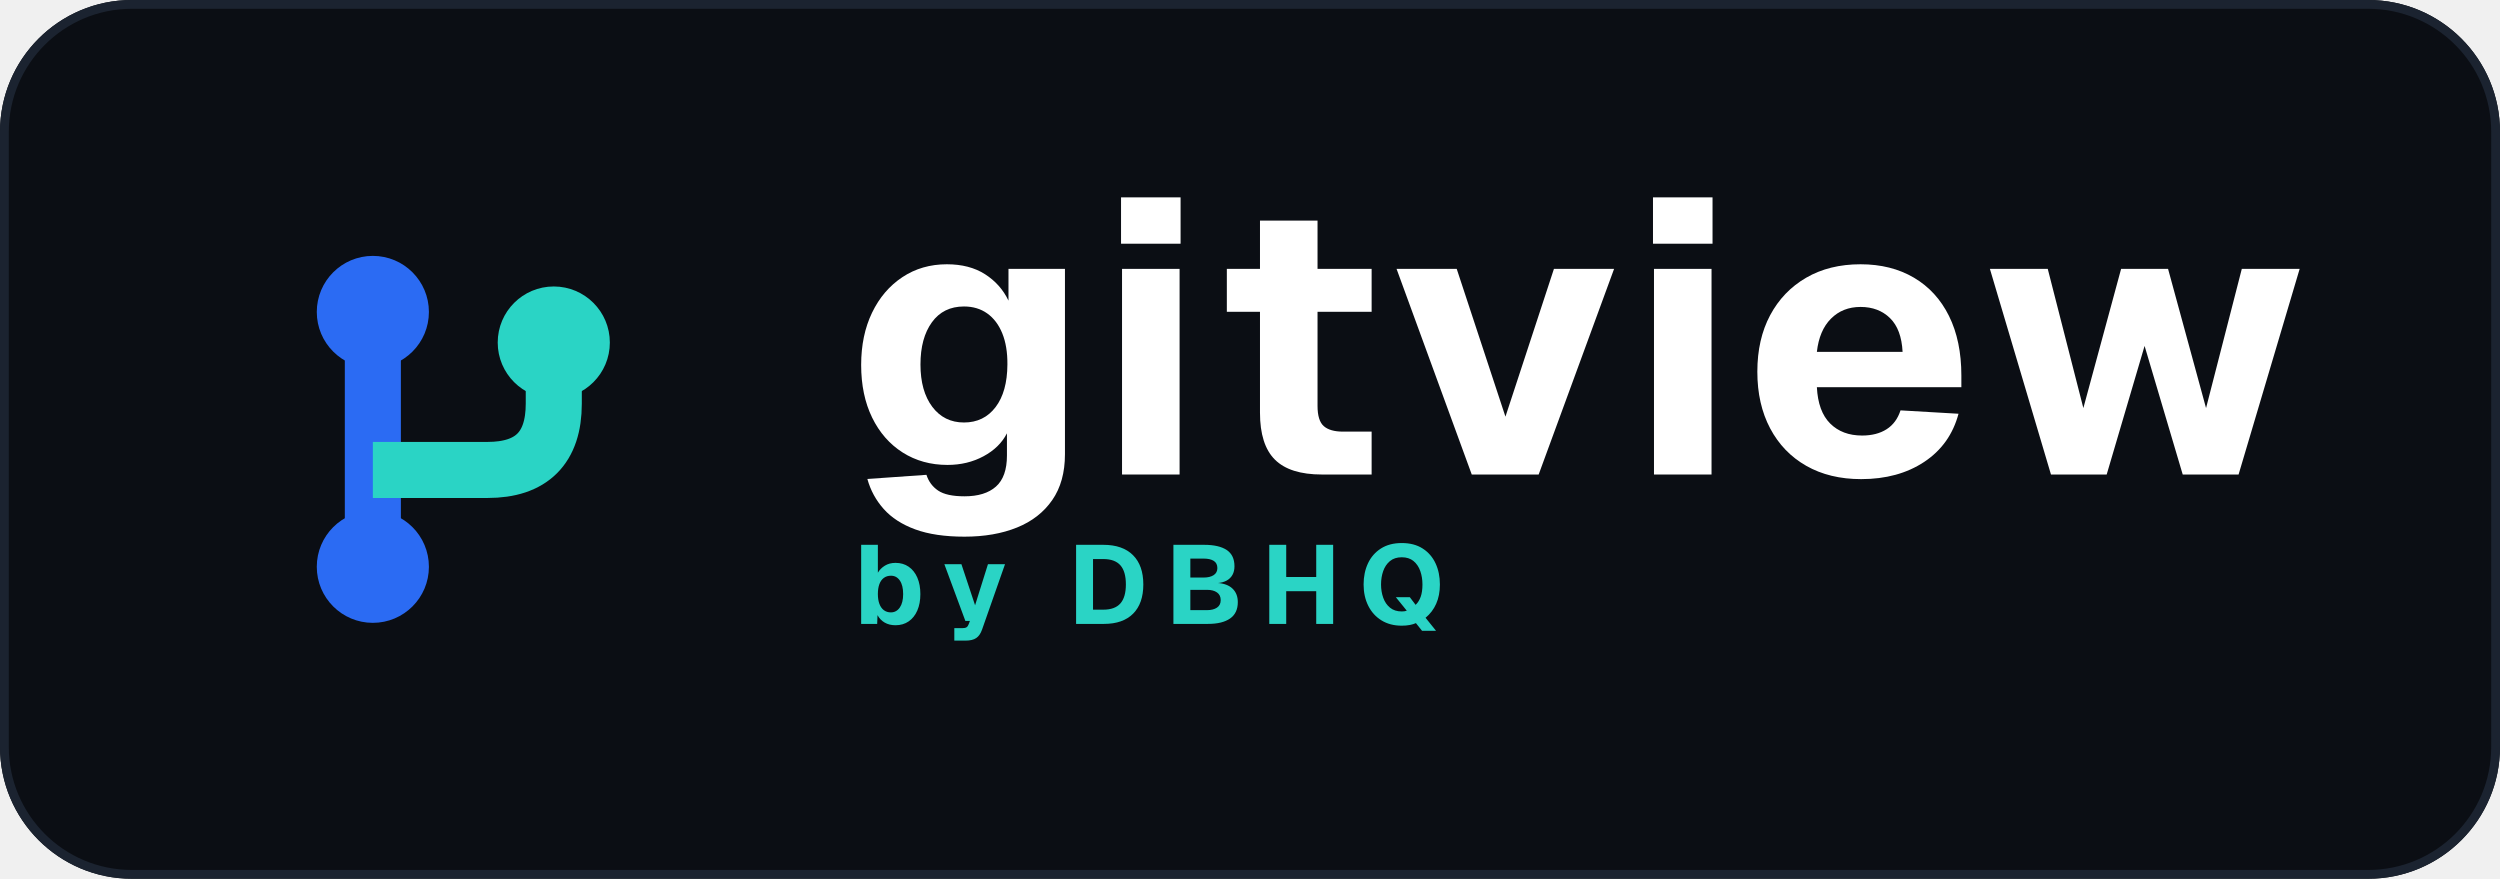
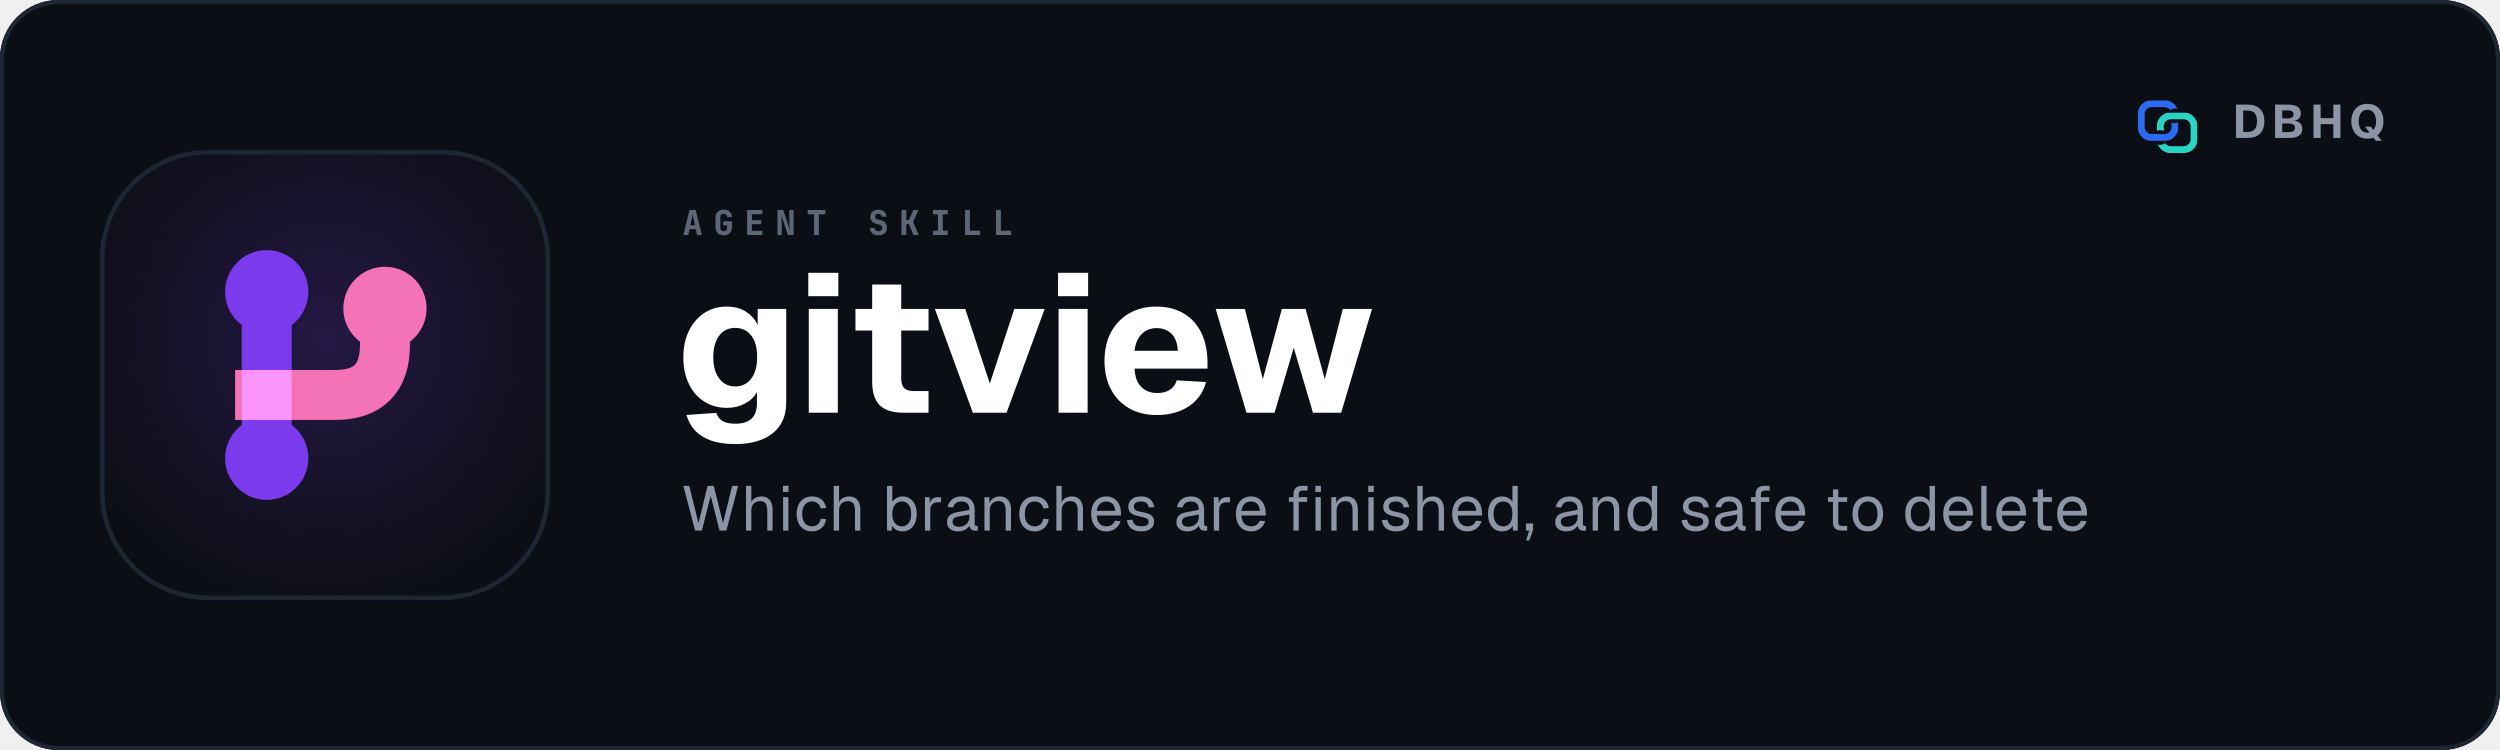
- <svg xmlns="http://www.w3.org/2000/svg" width="569" height="200" viewBox="0 0 569 200">
-   <rect width="569" height="200" rx="30" fill="#0B0E14" />
-   <rect x="1" y="1" width="567" height="198" rx="29" fill="none" stroke="#1B2330" stroke-width="2" />
-   <g transform="translate(46,42.0) scale(0.58)">
-     <rect x="56" y="50" width="22" height="100" fill="#2B6BF3" />
-     <circle cx="67" cy="50" r="22" fill="#2B6BF3" />
-     <circle cx="67" cy="150" r="22" fill="#2B6BF3" />
-     <path d="M67,112 H112 Q138,112 138,86 V74" fill="none" stroke="#2AD4C5" stroke-width="22" stroke-linejoin="round" stroke-linecap="butt" />
-     <circle cx="138" cy="62" r="22" fill="#2AD4C5" />
-   </g>
-   <g transform="translate(196,108)">
-     <g fill="#FFFFFF" transform="translate(-3.214,0) scale(0.08732,-0.08732)">
+ <svg xmlns="http://www.w3.org/2000/svg" viewBox="0 0 1200 360" width="1200" height="360">
+   <path d="M28,0 H1172 A28,28 0 0 1 1200,28 V332 A28,28 0 0 1 1172,360 H28 A28,28 0 0 1 0,332 V28 A28,28 0 0 1 28,0 Z" fill="#0B0E14" />
+   <path d="M28,1 H1172 A27,27 0 0 1 1199,28 V332 A27,27 0 0 1 1172,359 H28 A27,27 0 0 1 1,332 V28 A27,27 0 0 1 28,1 Z" fill="none" stroke="#1E2634" stroke-width="2" />
+   <g transform="translate(48,72.0) scale(1.08)">
+     <defs>
+       <radialGradient id="bloom-2551" cx="0.5" cy="0.42" r="0.62">
+         <stop offset="0" stop-color="#7C3AED" stop-opacity="0.222" />
+         <stop offset="1" stop-color="#7C3AED" stop-opacity="0" />
+       </radialGradient>
+     </defs>
+     <path d="M48,0 H152 A48,48 0 0 1 200,48 V152 A48,48 0 0 1 152,200 H48 A48,48 0 0 1 0,152 V48 A48,48 0 0 1 48,0 Z" fill="#0B0E14" />
+     <path d="M48,0 H152 A48,48 0 0 1 200,48 V152 A48,48 0 0 1 152,200 H48 A48,48 0 0 1 0,152 V48 A48,48 0 0 1 48,0 Z" fill="url(#bloom-2551)" />
+     <path d="M48,1 H152 A47,47 0 0 1 199,48 V152 A47,47 0 0 1 152,199 H48 A47,47 0 0 1 1,152 V48 A47,47 0 0 1 48,1 Z" fill="none" stroke="#1E2634" stroke-width="2" />
+     <g transform="translate(26.0,26.0) scale(0.74)">
+       <defs>
+         <clipPath id="clip-2551">
+           <rect x="50" y="50" width="30" height="100" />
+           <circle cx="65" cy="50" r="25" />
+           <circle cx="65" cy="150" r="25" />
+         </clipPath>
+       </defs>
+       <g>
+         <g fill="#7C3AED">
+           <rect x="50" y="50" width="30" height="100" />
+           <circle cx="65" cy="50" r="25" />
+           <circle cx="65" cy="150" r="25" />
+         </g>
+       </g>
+       <g>
+         <path d="M46,112 H106 Q136,112 136,82 V70" fill="none" stroke="#F472B6" stroke-width="30" stroke-linejoin="round" />
+         <circle cx="136" cy="60" r="25" fill="#F472B6" />
+       </g>
+       <g clip-path="url(#clip-2551)">
+         <g>
+           <path d="M46,112 H106 Q136,112 136,82 V70" fill="none" stroke="#FA93FA" stroke-width="30" stroke-linejoin="round" />
+           <circle cx="136" cy="60" r="25" fill="#FA93FA" />
+         </g>
+       </g>
+     </g>
+   </g>
+   <g transform="translate(328,112.8)">
+     <g fill="#5C6676" transform="translate(-0.473,0) scale(0.01644,-0.01644)">
+       <g transform="translate(0.00,0)">
+         <path d="M28.766 0 209.423 730H389.029L571.234 0H427.573L390.615 169.368H209.535L172.577 0ZM233.481 282.74H365.67L327.506 466.122Q319.151 508.038 311.425 546.367Q303.699 584.695 300 604.49Q296.301 584.695 289.425 546.791Q282.548 508.887 273.343 467.122Z" />
+       </g>
+       <g transform="translate(904.17,0)">
+         <path d="M304.425 -10Q232.054 -10 178.034 17.123Q124.013 44.247 94.115 93.446Q64.218 142.644 64.218 208.494V521.506Q64.218 588.356 94.115 637.054Q124.013 685.753 178.034 712.877Q232.054 740 304.425 740Q376.795 740 430.316 712.801Q483.837 685.603 513.659 637.096Q543.481 588.59 543.481 521.506H402.519Q402.519 568.218 376.656 592.799Q350.793 617.381 303.842 617.381Q256.891 617.381 231.035 592.702Q205.18 568.023 205.18 521.657V208.494Q205.18 162.697 231.035 137.583Q256.891 112.468 303.842 112.468Q350.793 112.468 376.656 137.583Q402.519 162.697 402.519 208.494V281.314H288.494V401.535H543.481V208.494Q543.481 142.442 513.659 93.42Q483.837 44.397 430.316 17.199Q376.795 -10 304.425 -10Z" />
+       </g>
+       <g transform="translate(1808.33,0)">
+         <path d="M83.013 0V730H528.494V607.23H221.276V433.891H493.494V316.519H221.276V122.77H528.494V0Z" />
+       </g>
+       <g transform="translate(2712.50,0)">
+         <path d="M64.519 0V730H231.234L425.356 155.962Q422.506 191.154 418.732 237.847Q414.958 284.539 412.609 331.834Q410.26 379.129 410.26 413.43V730H535.481V0H368.766L176.494 574.038Q179.343 543.243 182.192 500.373Q185.042 457.503 187.391 413.181Q189.74 368.858 189.74 333.557V0Z" />
+       </g>
+       <g transform="translate(3616.67,0)">
+         <path d="M229.519 0V602.984H42.26V730H557.74V602.984H370.481V0Z" />
+       </g>
+       <g transform="translate(4520.83,0)">
+         <path d="" />
+       </g>
+       <g transform="translate(5425.00,0)">
+         <path d="M302.301 -10Q226.356 -10 169.609 16.699Q112.862 43.397 81.814 92.596Q50.766 141.795 50.766 208.494H188.33Q188.33 164.481 219.261 138.475Q250.192 112.468 302.301 112.468Q353.26 112.468 382.191 137.851Q411.122 163.234 411.122 205.096Q411.122 238.054 392.293 263.76Q373.465 289.465 337.109 298.067L244.795 320.573Q161.356 340.573 112.513 397.17Q63.67 453.766 63.67 532.26Q63.67 596.205 91.793 642.753Q119.917 689.301 172.437 714.651Q224.958 740 296.151 740Q368.343 740 420.939 714.651Q473.535 689.301 502.659 642.828Q531.782 596.356 531.782 533.41H394.218Q394.218 573.218 367.862 596.224Q341.506 619.23 296.151 619.23Q251.644 619.23 226.289 596.649Q200.933 574.067 200.933 536.808Q200.933 506.151 219.46 486.569Q237.987 466.987 271.891 458.535L367.205 435.878Q451.247 416.728 500.24 354.433Q549.234 292.138 549.234 205.096Q549.234 140.247 519.186 91.548Q489.138 42.849 433.542 16.425Q377.946 -10 302.301 -10Z" />
+       </g>
+       <g transform="translate(6329.17,0)">
+         <path d="M69.067 0V730H210.029V439.782H285.753L413.779 730H566.138L409.77 383.946L572.74 0H417.929L286.151 316.615H210.029V0Z" />
+       </g>
+       <g transform="translate(7233.33,0)">
+         <path d="M83.766 0V127.016H229.368V602.984H83.766V730H516.234V602.984H370.632V127.016H516.234V0Z" />
+       </g>
+       <g transform="translate(8137.50,0)">
+         <path d="M117.26 0V730H258.221V127.016H558.494V0Z" />
+       </g>
+       <g transform="translate(9041.67,0)">
+         <path d="M117.26 0V730H258.221V127.016H558.494V0Z" />
+       </g>
+     </g>
+   </g>
+   <g transform="translate(328,198.1)">
+     <g fill="#FFFFFF" transform="translate(-3.421,0) scale(0.09296,-0.09296)">
      <g transform="translate(0.00,0)">
        <path d="M306.199 -162Q229.4 -162 177.7 -143.0Q126 -124 95.6 -89.9Q65.2 -55.8 53 -11.6L206.998 -0.8Q215.398 -27 237.498 -41.901Q259.598 -56.801 306.199 -56.801Q359.6 -56.801 388.2 -31.401Q416.801 -6.001 416.801 49.599V107.401Q397.801 70.2 355.801 47.6Q313.801 25 261.801 25Q196 25 145 57.4Q94 89.8 65.4 148.4Q36.8 207 36.8 285.6Q36.8 362.8 65.2 421.8Q93.6 480.8 144.2 514.4Q194.8 548 260.2 548Q319.2 548 359.8 522Q400.401 496 420.801 453.2V536H567.998V52.799Q567.998 -18.8 534.898 -66.6Q501.798 -114.4 442.898 -138.2Q383.999 -162 306.199 -162ZM304.799 135.599Q356.6 135.599 387.1 175.599Q417.6 215.599 418 286.8Q418.401 334 404.7 367.8Q391 401.601 365.5 419.801Q339.999 438.001 304.799 438.001Q250.998 438.001 221.198 396.801Q191.398 355.6 191.398 286.8Q191.398 217.399 222.198 176.499Q252.998 135.599 304.799 135.599Z" />
      </g>
-       <g transform="translate(651.18,0)">
+       <g transform="translate(618.94,0)">
        <path d="M65.601 0V536H215.598V0ZM63.001 601.6V722.4H218.198V601.6Z" />
      </g>
-       <g transform="translate(949.35,0)">
+       <g transform="translate(884.88,0)">
        <path d="M288.399 0Q205 0 166 38.7Q127 77.4 127 161.199V661.8H276.998V178.798Q276.998 140.398 293.298 126.098Q309.598 111.798 343.198 111.798H417.998V0ZM40.601 424.201V536H417.998V424.201Z" />
      </g>
-       <g transform="translate(1411.53,0)">
+       <g transform="translate(1314.82,0)">
        <path d="M216.8 0 20.8 536H177.597L304.599 150.797L431 536H587.797L391.197 0Z" />
      </g>
-       <g transform="translate(2037.71,0)">
+       <g transform="translate(1908.76,0)">
        <path d="M65.601 0V536H215.598V0ZM63.001 601.6V722.4H218.198V601.6Z" />
      </g>
-       <g transform="translate(2335.89,0)">
+       <g transform="translate(2174.70,0)">
        <path d="M307.399 -12Q225.199 -12 164.4 22.6Q103.6 57.2 70.2 120.3Q36.8 183.4 36.8 268Q36.8 352.6 70.2 415.2Q103.6 477.8 164 512.9Q224.399 548 305.799 548Q385.599 548 444.898 513.1Q504.198 478.2 536.398 413.2Q568.598 348.2 568.598 258V227.6H191.998Q195.198 164.2 226.698 132.899Q258.198 101.599 309.799 101.599Q348 101.599 373.7 117.999Q399.4 134.399 410 167.2L561.198 158.4Q539.598 77.8 471.798 32.9Q403.999 -12 307.399 -12ZM191.998 319.6H415.4Q412.4 378.6 382.6 407.701Q352.8 436.801 305.799 436.801Q259.198 436.801 228.698 406.201Q198.198 375.6 191.998 319.6Z" />
      </g>
-       <g transform="translate(2958.06,0)">
+       <g transform="translate(2764.64,0)">
        <path d="M180 0 20.8 536H171.598L264.399 173.197L362.8 536H485.199L584.2 173.197L677.401 536H828.199L668.999 0H523.4L423.999 335.203L325.199 0Z" />
      </g>
    </g>
  </g>
-   <g transform="translate(196,142)">
-     <g fill="#2AD4C5" transform="translate(-1.663,0) scale(0.02535,-0.02535)">
-       <g transform="translate(0.00,0)">
-         <path d="M373.998 -12Q317.798 -12 276.598 11.9Q235.398 35.8 212.398 78.8L209.398 0H65.601V710H215.598V459.6Q237.398 497.4 278.198 522.7Q318.998 548 373.998 548Q442.198 548 492.298 513.4Q542.398 478.8 569.798 415.9Q597.198 353 597.198 268Q597.198 183 569.798 120.1Q542.398 57.2 492.298 22.6Q442.198 -12 373.998 -12ZM332.399 103.399Q382 103.399 412.3 146.799Q442.601 190.199 442.601 268Q442.601 346.2 412.9 389.401Q383.2 432.601 333.199 432.601Q296.199 432.601 269.599 413.301Q242.998 394.001 229.298 357.201Q215.598 320.4 215.598 268Q215.598 217 229.298 179.999Q242.998 142.999 269.399 123.199Q295.799 103.399 332.399 103.399Z" />
-       </g>
-       <g transform="translate(791.78,0)">
-         <path d="M110.2 -150V-38.202H181.399Q206.999 -38.202 219.299 -30.602Q231.599 -23.001 238.599 -4.001L250.4 26.799H209.4L20.8 536H173.998L296.599 167.197L412.2 536H565.398L359.398 -50.801Q340.798 -104 306.898 -127Q272.998 -150 212.198 -150Z" />
-       </g>
-       <g transform="translate(1535.56,0)">
-         <path d="" />
-       </g>
-       <g transform="translate(1921.33,0)">
+   <g transform="translate(328,254.7)">
+     <g fill="#8B95A6" transform="translate(-1.151,0) scale(0.03028,-0.03028)">
+       <g transform="translate(0.00,0)">
+         <path d="M225 0 38 710H132L278 118L423 710H521L667 118L812 710H907L720 0H612L472 550L332 0Z" />
+       </g>
+       <g transform="translate(951.60,0)">
+         <path d="M80 0V710H164V413L154 415Q164 459 188.0 487.0Q212 515 247.0 528.5Q282 542 324 542Q381 542 420.5 516.5Q460 491 480.5 445.5Q501 400 501 341V0H417V317Q417 394 389.5 431.0Q362 468 306 468Q242 468 203.0 429.0Q164 390 164 316V0Z" />
+       </g>
+       <g transform="translate(1539.21,0)">
+         <path d="M80 0V530H164V0ZM78 613V711H166V613Z" />
+       </g>
+       <g transform="translate(1789.81,0)">
+         <path d="M287 -12Q213 -12 158.5 22.0Q104 56 74.0 118.5Q44 181 44 265Q44 349 74.0 411.0Q104 473 158.5 507.5Q213 542 287 542Q348 542 395.5 520.5Q443 499 473.0 458.0Q503 417 512 358L424 352Q415 405 378.0 433.5Q341 462 287 462Q214 462 173.0 409.5Q132 357 132 265Q132 173 173.0 120.5Q214 68 287 68Q341 68 378.0 98.0Q415 128 424 188L512 182Q503 123 473.0 79.5Q443 36 395.5 12.0Q348 -12 287 -12Z" />
+       </g>
+       <g transform="translate(2342.42,0)">
+         <path d="M80 0V710H164V413L154 415Q164 459 188.0 487.0Q212 515 247.0 528.5Q282 542 324 542Q381 542 420.5 516.5Q460 491 480.5 445.5Q501 400 501 341V0H417V317Q417 394 389.5 431.0Q362 468 306 468Q242 468 203.0 429.0Q164 390 164 316V0Z" />
+       </g>
+       <g transform="translate(2930.02,0)">
+         <path d="" />
+       </g>
+       <g transform="translate(3186.63,0)">
+         <path d="M323 -12Q268 -12 225.0 12.5Q182 37 159 80L156 0H80V710H164V456Q184 489 226.0 515.5Q268 542 323 542Q393 542 444.0 508.0Q495 474 523.0 412.0Q551 350 551 265Q551 180 523.0 118.0Q495 56 444.0 22.0Q393 -12 323 -12ZM318 68Q385 68 424.0 121.0Q463 174 463 265Q463 357 424.0 409.5Q385 462 320 462Q271 462 236.0 438.5Q201 415 182.5 371.0Q164 327 164 265Q164 205 182.5 160.5Q201 116 235.5 92.0Q270 68 318 68Z" />
+       </g>
+       <g transform="translate(3788.23,0)">
+         <path d="M80 0V530H154L158 396L150 399Q160 467 193.5 498.5Q227 530 283 530H335V450H284Q244 450 217.5 435.5Q191 421 177.5 392.5Q164 364 164 320V0Z" />
+       </g>
+       <g transform="translate(4173.84,0)">
+         <path d="M223 -12Q141 -12 92.5 26.0Q44 64 44 132Q44 200 84.0 239.0Q124 278 211 294L399 329Q399 396 367.5 429.0Q336 462 273 462Q218 462 186.0 437.5Q154 413 142 367L53 374Q68 449 125.5 495.5Q183 542 273 542Q375 542 429.0 484.5Q483 427 483 326V107Q483 89 489.5 81.5Q496 74 511 74H532V0Q528 -1 519.0 -1.5Q510 -2 500 -2Q464 -2 441.5 9.5Q419 21 409.0 45.5Q399 70 399 110L409 108Q402 74 375.0 46.5Q348 19 308.0 3.5Q268 -12 223 -12ZM231 62Q284 62 321.5 82.5Q359 103 379.0 138.5Q399 174 399 218V256L227 224Q173 214 152.5 193.5Q132 173 132 140Q132 103 158.5 82.5Q185 62 231 62Z" />
+       </g>
+       <g transform="translate(4731.44,0)">
+         <path d="M80 0V530H157L160 395L150 404Q160 451 185.0 481.5Q210 512 245.5 527.0Q281 542 322 542Q383 542 422.5 515.0Q462 488 481.5 442.5Q501 397 501 341V0H417V317Q417 366 405.5 399.5Q394 433 369.0 450.5Q344 468 304 468Q243 468 203.5 429.5Q164 391 164 317V0Z" />
+       </g>
+       <g transform="translate(5319.05,0)">
+         <path d="M287 -12Q213 -12 158.5 22.0Q104 56 74.0 118.5Q44 181 44 265Q44 349 74.0 411.0Q104 473 158.5 507.5Q213 542 287 542Q348 542 395.5 520.5Q443 499 473.0 458.0Q503 417 512 358L424 352Q415 405 378.0 433.5Q341 462 287 462Q214 462 173.0 409.5Q132 357 132 265Q132 173 173.0 120.5Q214 68 287 68Q341 68 378.0 98.0Q415 128 424 188L512 182Q503 123 473.0 79.5Q443 36 395.5 12.0Q348 -12 287 -12Z" />
+       </g>
+       <g transform="translate(5871.65,0)">
+         <path d="M80 0V710H164V413L154 415Q164 459 188.0 487.0Q212 515 247.0 528.5Q282 542 324 542Q381 542 420.5 516.5Q460 491 480.5 445.5Q501 400 501 341V0H417V317Q417 394 389.5 431.0Q362 468 306 468Q242 468 203.0 429.0Q164 390 164 316V0Z" />
+       </g>
+       <g transform="translate(6459.26,0)">
+         <path d="M287 -12Q212 -12 157.5 22.0Q103 56 73.5 118.5Q44 181 44 265Q44 349 73.5 411.0Q103 473 156.5 507.5Q210 542 283 542Q352 542 405.0 509.5Q458 477 487.5 415.0Q517 353 517 264V239H132Q137 154 177.5 111.0Q218 68 287 68Q339 68 372.5 92.5Q406 117 419 157L509 150Q488 79 429.5 33.5Q371 -12 287 -12ZM132 313H425Q419 390 380.5 426.0Q342 462 283 462Q222 462 182.5 424.5Q143 387 132 313Z" />
+       </g>
+       <g transform="translate(7026.86,0)">
+         <path d="M273 -12Q200 -12 150.5 11.0Q101 34 74.5 74.5Q48 115 44 167L132 173Q140 125 171.5 96.5Q203 68 273 68Q327 68 356.5 85.5Q386 103 386 142Q386 163 376.5 177.0Q367 191 339.0 201.5Q311 212 257 222Q183 236 141.0 257.0Q99 278 82.0 308.0Q65 338 65 380Q65 451 117.5 496.5Q170 542 266 542Q336 542 380.5 517.5Q425 493 448.0 454.0Q471 415 476 372L388 366Q386 391 373.0 413.0Q360 435 334.0 448.5Q308 462 264 462Q207 462 180.0 440.0Q153 418 153 384Q153 358 163.5 341.5Q174 325 200.5 314.5Q227 304 273 296Q351 283 395.0 263.0Q439 243 456.5 213.5Q474 184 474 142Q474 69 417.5 28.5Q361 -12 273 -12Z" />
+       </g>
+       <g transform="translate(7553.47,0)">
+         <path d="" />
+       </g>
+       <g transform="translate(7810.07,0)">
+         <path d="M223 -12Q141 -12 92.5 26.0Q44 64 44 132Q44 200 84.0 239.0Q124 278 211 294L399 329Q399 396 367.5 429.0Q336 462 273 462Q218 462 186.0 437.5Q154 413 142 367L53 374Q68 449 125.5 495.5Q183 542 273 542Q375 542 429.0 484.5Q483 427 483 326V107Q483 89 489.5 81.5Q496 74 511 74H532V0Q528 -1 519.0 -1.5Q510 -2 500 -2Q464 -2 441.5 9.5Q419 21 409.0 45.5Q399 70 399 110L409 108Q402 74 375.0 46.5Q348 19 308.0 3.5Q268 -12 223 -12ZM231 62Q284 62 321.5 82.5Q359 103 379.0 138.5Q399 174 399 218V256L227 224Q173 214 152.5 193.5Q132 173 132 140Q132 103 158.5 82.5Q185 62 231 62Z" />
+       </g>
+       <g transform="translate(8367.67,0)">
+         <path d="M80 0V530H154L158 396L150 399Q160 467 193.5 498.5Q227 530 283 530H335V450H284Q244 450 217.5 435.5Q191 421 177.5 392.5Q164 364 164 320V0Z" />
+       </g>
+       <g transform="translate(8753.28,0)">
+         <path d="M287 -12Q212 -12 157.5 22.0Q103 56 73.5 118.5Q44 181 44 265Q44 349 73.5 411.0Q103 473 156.5 507.5Q210 542 283 542Q352 542 405.0 509.5Q458 477 487.5 415.0Q517 353 517 264V239H132Q137 154 177.5 111.0Q218 68 287 68Q339 68 372.5 92.5Q406 117 419 157L509 150Q488 79 429.5 33.5Q371 -12 287 -12ZM132 313H425Q419 390 380.5 426.0Q342 462 283 462Q222 462 182.5 424.5Q143 387 132 313Z" />
+       </g>
+       <g transform="translate(9320.88,0)">
+         <path d="" />
+       </g>
+       <g transform="translate(9577.49,0)">
+         <path d="M132 0V578Q132 637 166.0 673.5Q200 710 272 710H356V636H278Q247 636 231.5 619.0Q216 602 216 572V0ZM60 456V530H349V456Z" />
+       </g>
+       <g transform="translate(9979.09,0)">
+         <path d="M80 0V530H164V0ZM78 613V711H166V613Z" />
+       </g>
+       <g transform="translate(10229.70,0)">
+         <path d="M80 0V530H157L160 395L150 404Q160 451 185.0 481.5Q210 512 245.5 527.0Q281 542 322 542Q383 542 422.5 515.0Q462 488 481.5 442.5Q501 397 501 341V0H417V317Q417 366 405.5 399.5Q394 433 369.0 450.5Q344 468 304 468Q243 468 203.5 429.5Q164 391 164 317V0Z" />
+       </g>
+       <g transform="translate(10817.30,0)">
+         <path d="M80 0V530H164V0ZM78 613V711H166V613Z" />
+       </g>
+       <g transform="translate(11067.91,0)">
+         <path d="M273 -12Q200 -12 150.5 11.0Q101 34 74.5 74.5Q48 115 44 167L132 173Q140 125 171.5 96.5Q203 68 273 68Q327 68 356.5 85.5Q386 103 386 142Q386 163 376.5 177.0Q367 191 339.0 201.5Q311 212 257 222Q183 236 141.0 257.0Q99 278 82.0 308.0Q65 338 65 380Q65 451 117.5 496.5Q170 542 266 542Q336 542 380.5 517.5Q425 493 448.0 454.0Q471 415 476 372L388 366Q386 391 373.0 413.0Q360 435 334.0 448.5Q308 462 264 462Q207 462 180.0 440.0Q153 418 153 384Q153 358 163.5 341.5Q174 325 200.5 314.5Q227 304 273 296Q351 283 395.0 263.0Q439 243 456.5 213.5Q474 184 474 142Q474 69 417.5 28.5Q361 -12 273 -12Z" />
+       </g>
+       <g transform="translate(11594.51,0)">
+         <path d="M80 0V710H164V413L154 415Q164 459 188.0 487.0Q212 515 247.0 528.5Q282 542 324 542Q381 542 420.5 516.5Q460 491 480.5 445.5Q501 400 501 341V0H417V317Q417 394 389.5 431.0Q362 468 306 468Q242 468 203.0 429.0Q164 390 164 316V0Z" />
+       </g>
+       <g transform="translate(12182.12,0)">
+         <path d="M287 -12Q212 -12 157.5 22.0Q103 56 73.5 118.5Q44 181 44 265Q44 349 73.5 411.0Q103 473 156.5 507.5Q210 542 283 542Q352 542 405.0 509.5Q458 477 487.5 415.0Q517 353 517 264V239H132Q137 154 177.5 111.0Q218 68 287 68Q339 68 372.5 92.5Q406 117 419 157L509 150Q488 79 429.5 33.5Q371 -12 287 -12ZM132 313H425Q419 390 380.5 426.0Q342 462 283 462Q222 462 182.5 424.5Q143 387 132 313Z" />
+       </g>
+       <g transform="translate(12749.72,0)">
+         <path d="M268 -12Q199 -12 148.5 22.0Q98 56 71.0 118.0Q44 180 44 265Q44 350 71.0 412.0Q98 474 148.5 508.0Q199 542 268 542Q321 542 365.0 519.5Q409 497 431 456V710H515V0H439L436 80Q414 37 369.0 12.5Q324 -12 268 -12ZM285 68Q332 68 364.5 92.0Q397 116 414.0 160.5Q431 205 431 265Q431 327 414.0 371.0Q397 415 364.5 438.5Q332 462 285 462Q215 462 173.5 409.5Q132 357 132 265Q132 174 173.5 121.0Q215 68 285 68Z" />
+       </g>
+       <g transform="translate(13351.33,0)">
+         <path d="M47 -156 95 0H44V113H157V14L97 -156Z" />
+       </g>
+       <g transform="translate(13558.93,0)">
+         <path d="" />
+       </g>
+       <g transform="translate(13815.53,0)">
+         <path d="M223 -12Q141 -12 92.5 26.0Q44 64 44 132Q44 200 84.0 239.0Q124 278 211 294L399 329Q399 396 367.5 429.0Q336 462 273 462Q218 462 186.0 437.5Q154 413 142 367L53 374Q68 449 125.5 495.5Q183 542 273 542Q375 542 429.0 484.5Q483 427 483 326V107Q483 89 489.5 81.5Q496 74 511 74H532V0Q528 -1 519.0 -1.5Q510 -2 500 -2Q464 -2 441.5 9.5Q419 21 409.0 45.5Q399 70 399 110L409 108Q402 74 375.0 46.5Q348 19 308.0 3.5Q268 -12 223 -12ZM231 62Q284 62 321.5 82.5Q359 103 379.0 138.5Q399 174 399 218V256L227 224Q173 214 152.5 193.5Q132 173 132 140Q132 103 158.5 82.5Q185 62 231 62Z" />
+       </g>
+       <g transform="translate(14373.14,0)">
+         <path d="M80 0V530H157L160 395L150 404Q160 451 185.0 481.5Q210 512 245.5 527.0Q281 542 322 542Q383 542 422.5 515.0Q462 488 481.5 442.5Q501 397 501 341V0H417V317Q417 366 405.5 399.5Q394 433 369.0 450.5Q344 468 304 468Q243 468 203.5 429.5Q164 391 164 317V0Z" />
+       </g>
+       <g transform="translate(14960.74,0)">
+         <path d="M268 -12Q199 -12 148.5 22.0Q98 56 71.0 118.0Q44 180 44 265Q44 350 71.0 412.0Q98 474 148.5 508.0Q199 542 268 542Q321 542 365.0 519.5Q409 497 431 456V710H515V0H439L436 80Q414 37 369.0 12.5Q324 -12 268 -12ZM285 68Q332 68 364.5 92.0Q397 116 414.0 160.5Q431 205 431 265Q431 327 414.0 371.0Q397 415 364.5 438.5Q332 462 285 462Q215 462 173.5 409.5Q132 357 132 265Q132 174 173.5 121.0Q215 68 285 68Z" />
+       </g>
+       <g transform="translate(15562.35,0)">
+         <path d="" />
+       </g>
+       <g transform="translate(15818.95,0)">
+         <path d="M273 -12Q200 -12 150.5 11.0Q101 34 74.5 74.5Q48 115 44 167L132 173Q140 125 171.5 96.5Q203 68 273 68Q327 68 356.5 85.5Q386 103 386 142Q386 163 376.5 177.0Q367 191 339.0 201.5Q311 212 257 222Q183 236 141.0 257.0Q99 278 82.0 308.0Q65 338 65 380Q65 451 117.5 496.5Q170 542 266 542Q336 542 380.5 517.5Q425 493 448.0 454.0Q471 415 476 372L388 366Q386 391 373.0 413.0Q360 435 334.0 448.5Q308 462 264 462Q207 462 180.0 440.0Q153 418 153 384Q153 358 163.5 341.5Q174 325 200.5 314.5Q227 304 273 296Q351 283 395.0 263.0Q439 243 456.5 213.5Q474 184 474 142Q474 69 417.5 28.5Q361 -12 273 -12Z" />
+       </g>
+       <g transform="translate(16345.56,0)">
+         <path d="M223 -12Q141 -12 92.5 26.0Q44 64 44 132Q44 200 84.0 239.0Q124 278 211 294L399 329Q399 396 367.5 429.0Q336 462 273 462Q218 462 186.0 437.5Q154 413 142 367L53 374Q68 449 125.5 495.5Q183 542 273 542Q375 542 429.0 484.5Q483 427 483 326V107Q483 89 489.5 81.5Q496 74 511 74H532V0Q528 -1 519.0 -1.5Q510 -2 500 -2Q464 -2 441.5 9.5Q419 21 409.0 45.5Q399 70 399 110L409 108Q402 74 375.0 46.5Q348 19 308.0 3.5Q268 -12 223 -12ZM231 62Q284 62 321.5 82.5Q359 103 379.0 138.5Q399 174 399 218V256L227 224Q173 214 152.5 193.5Q132 173 132 140Q132 103 158.5 82.5Q185 62 231 62Z" />
+       </g>
+       <g transform="translate(16903.16,0)">
+         <path d="M132 0V578Q132 637 166.0 673.5Q200 710 272 710H356V636H278Q247 636 231.5 619.0Q216 602 216 572V0ZM60 456V530H349V456Z" />
+       </g>
+       <g transform="translate(17304.77,0)">
+         <path d="M287 -12Q212 -12 157.5 22.0Q103 56 73.5 118.5Q44 181 44 265Q44 349 73.5 411.0Q103 473 156.5 507.5Q210 542 283 542Q352 542 405.0 509.5Q458 477 487.5 415.0Q517 353 517 264V239H132Q137 154 177.5 111.0Q218 68 287 68Q339 68 372.5 92.5Q406 117 419 157L509 150Q488 79 429.5 33.5Q371 -12 287 -12ZM132 313H425Q419 390 380.5 426.0Q342 462 283 462Q222 462 182.5 424.5Q143 387 132 313Z" />
+       </g>
+       <g transform="translate(17872.37,0)">
+         <path d="" />
+       </g>
+       <g transform="translate(18128.98,0)">
+         <path d="M274 0Q202 0 167.5 33.0Q133 66 133 136V654H217V138Q217 102 233.0 88.0Q249 74 282 74H358V0ZM55 456V530H358V456Z" />
+       </g>
+       <g transform="translate(18527.58,0)">
+         <path d="M287 -12Q214 -12 159.0 22.0Q104 56 74.0 118.5Q44 181 44 265Q44 350 74.0 412.0Q104 474 159.0 508.0Q214 542 287 542Q360 542 414.5 508.0Q469 474 499.0 412.0Q529 350 529 265Q529 181 499.0 118.5Q469 56 414.5 22.0Q360 -12 287 -12ZM287 68Q360 68 400.5 120.5Q441 173 441 265Q441 357 400.5 409.5Q360 462 287 462Q214 462 173.0 409.5Q132 357 132 265Q132 173 173.0 120.5Q214 68 287 68Z" />
+       </g>
+       <g transform="translate(19107.19,0)">
+         <path d="" />
+       </g>
+       <g transform="translate(19363.79,0)">
+         <path d="M268 -12Q199 -12 148.5 22.0Q98 56 71.0 118.0Q44 180 44 265Q44 350 71.0 412.0Q98 474 148.5 508.0Q199 542 268 542Q321 542 365.0 519.5Q409 497 431 456V710H515V0H439L436 80Q414 37 369.0 12.5Q324 -12 268 -12ZM285 68Q332 68 364.5 92.0Q397 116 414.0 160.5Q431 205 431 265Q431 327 414.0 371.0Q397 415 364.5 438.5Q332 462 285 462Q215 462 173.5 409.5Q132 357 132 265Q132 174 173.5 121.0Q215 68 285 68Z" />
+       </g>
+       <g transform="translate(19965.40,0)">
+         <path d="M287 -12Q212 -12 157.5 22.0Q103 56 73.5 118.5Q44 181 44 265Q44 349 73.5 411.0Q103 473 156.5 507.5Q210 542 283 542Q352 542 405.0 509.5Q458 477 487.5 415.0Q517 353 517 264V239H132Q137 154 177.5 111.0Q218 68 287 68Q339 68 372.5 92.5Q406 117 419 157L509 150Q488 79 429.5 33.5Q371 -12 287 -12ZM132 313H425Q419 390 380.5 426.0Q342 462 283 462Q222 462 182.5 424.5Q143 387 132 313Z" />
+       </g>
+       <g transform="translate(20533.00,0)">
+         <path d="M184 0Q138 0 109.0 24.0Q80 48 80 100V710H164V107Q164 91 172.5 82.5Q181 74 197 74H243V0Z" />
+       </g>
+       <g transform="translate(20806.60,0)">
+         <path d="M287 -12Q212 -12 157.5 22.0Q103 56 73.5 118.5Q44 181 44 265Q44 349 73.5 411.0Q103 473 156.5 507.5Q210 542 283 542Q352 542 405.0 509.5Q458 477 487.5 415.0Q517 353 517 264V239H132Q137 154 177.5 111.0Q218 68 287 68Q339 68 372.5 92.5Q406 117 419 157L509 150Q488 79 429.5 33.5Q371 -12 287 -12ZM132 313H425Q419 390 380.5 426.0Q342 462 283 462Q222 462 182.5 424.5Q143 387 132 313Z" />
+       </g>
+       <g transform="translate(21374.21,0)">
+         <path d="M274 0Q202 0 167.5 33.0Q133 66 133 136V654H217V138Q217 102 233.0 88.0Q249 74 282 74H358V0ZM55 456V530H358V456Z" />
+       </g>
+       <g transform="translate(21772.81,0)">
+         <path d="M287 -12Q212 -12 157.5 22.0Q103 56 73.5 118.5Q44 181 44 265Q44 349 73.5 411.0Q103 473 156.5 507.5Q210 542 283 542Q352 542 405.0 509.5Q458 477 487.5 415.0Q517 353 517 264V239H132Q137 154 177.5 111.0Q218 68 287 68Q339 68 372.5 92.5Q406 117 419 157L509 150Q488 79 429.5 33.5Q371 -12 287 -12ZM132 313H425Q419 390 380.5 426.0Q342 462 283 462Q222 462 182.5 424.5Q143 387 132 313Z" />
+       </g>
+     </g>
+   </g>
+   <g transform="translate(1019.659,40) scale(0.208)">
+     <defs>
+       <mask id="maendorse">
+         <rect width="200" height="200" fill="white" />
+         <circle cx="126" cy="88" r="17" fill="black" />
+       </mask>
+       <mask id="mbendorse">
+         <rect width="200" height="200" fill="white" />
+         <circle cx="92" cy="138" r="17" fill="black" />
+       </mask>
+     </defs>
+     <g transform="translate(-9,-13)">
+       <g mask="url(#maendorse)">
+         <rect x="48" y="60" width="78" height="78" rx="24" fill="none" stroke="#2B6BF3" stroke-width="16" />
+       </g>
+       <g mask="url(#mbendorse)">
+         <rect x="92" y="88" width="78" height="78" rx="24" fill="none" stroke="#2AD4C5" stroke-width="16" />
+       </g>
+     </g>
+   </g>
+   <g transform="translate(1073.3,66.2)">
+     <g fill="#8B95A6" transform="translate(-1.668,0) scale(0.02254,-0.02254)">
+       <g transform="translate(0.00,0)">
        <path d="M74.001 0V710H318.6Q491.599 710 584.599 617.5Q677.599 525 677.599 354Q677.599 184 586.099 92.0Q494.599 0 324.6 0ZM225.998 127.798H318.6Q422.001 127.798 471.501 183.599Q521.002 239.399 521.002 354.6Q521.002 470.601 471.501 526.401Q422.001 582.202 318.6 582.202H225.998Z" />
      </g>
-       <g transform="translate(2795.11,0)">
+       <g transform="translate(831.38,0)">
        <path d="M74.001 0V710H350.399Q482.399 710 552.299 663.7Q622.199 617.4 622.199 517.2Q622.199 473 604.299 440.4Q586.398 407.8 551.798 388.9Q517.198 370 467.998 366.4L467.598 367.6Q557.398 362.2 604.798 316.7Q652.199 271.2 652.199 195.6Q652.199 96.8 582.599 48.4Q512.999 0 384.4 0ZM225.998 123.598H376.6Q431.601 123.598 465.101 146.099Q498.601 168.599 498.601 213.799Q498.601 259 465.401 282.4Q432.201 305.801 376.6 305.801H225.998ZM225.998 416.199H345.6Q402 416.199 435.301 437.9Q468.601 459.6 468.601 501.201Q468.601 545.201 436.201 565.801Q403.801 586.402 345.6 586.402H225.998Z" />
      </g>
-       <g transform="translate(3655.89,0)">
+       <g transform="translate(1649.75,0)">
        <path d="M74.001 0V710H225.998V373.4L158.599 421.199H562.801L495.402 373.4V710H647.399V0H495.402V340.6L562.801 293.401H158.599L225.998 340.6V0Z" />
      </g>
-       <g transform="translate(4534.67,0)">
+       <g transform="translate(2486.12,0)">
        <path d="M566.599 -61.8 511.799 7Q488.999 -3.6 456.399 -9.8Q423.799 -16 384.599 -16Q279.599 -16 202.7 31.4Q125.8 78.8 83.9 162.5Q42 246.2 42 354Q42 459.8 81.3 543.8Q120.6 627.8 197.4 676.9Q274.2 726 384.599 726Q495.799 726 572.299 676.9Q648.799 627.8 687.898 543.8Q726.998 459.8 726.998 354Q726.998 255.4 693.498 180.3Q659.998 105.199 598.198 55.199L692.198 -61.8ZM384.599 111.798Q398.2 111.798 409.2 113.398Q420.2 114.998 429.6 118.598L331.4 239.799H456.999L509 170.997Q538.8 199.198 554.601 243.699Q570.401 288.199 570.401 354Q570.401 419.201 550.901 474.601Q531.401 530.001 490.4 564.102Q449.4 598.202 384.599 598.202Q319.799 598.202 278.698 564.102Q237.598 530.001 218.098 474.601Q198.597 419.201 198.597 354Q198.597 289.799 218.398 234.399Q238.198 178.999 279.498 145.398Q320.799 111.798 384.599 111.798Z" />
      </g>
    </g>
  </g>
</svg>
